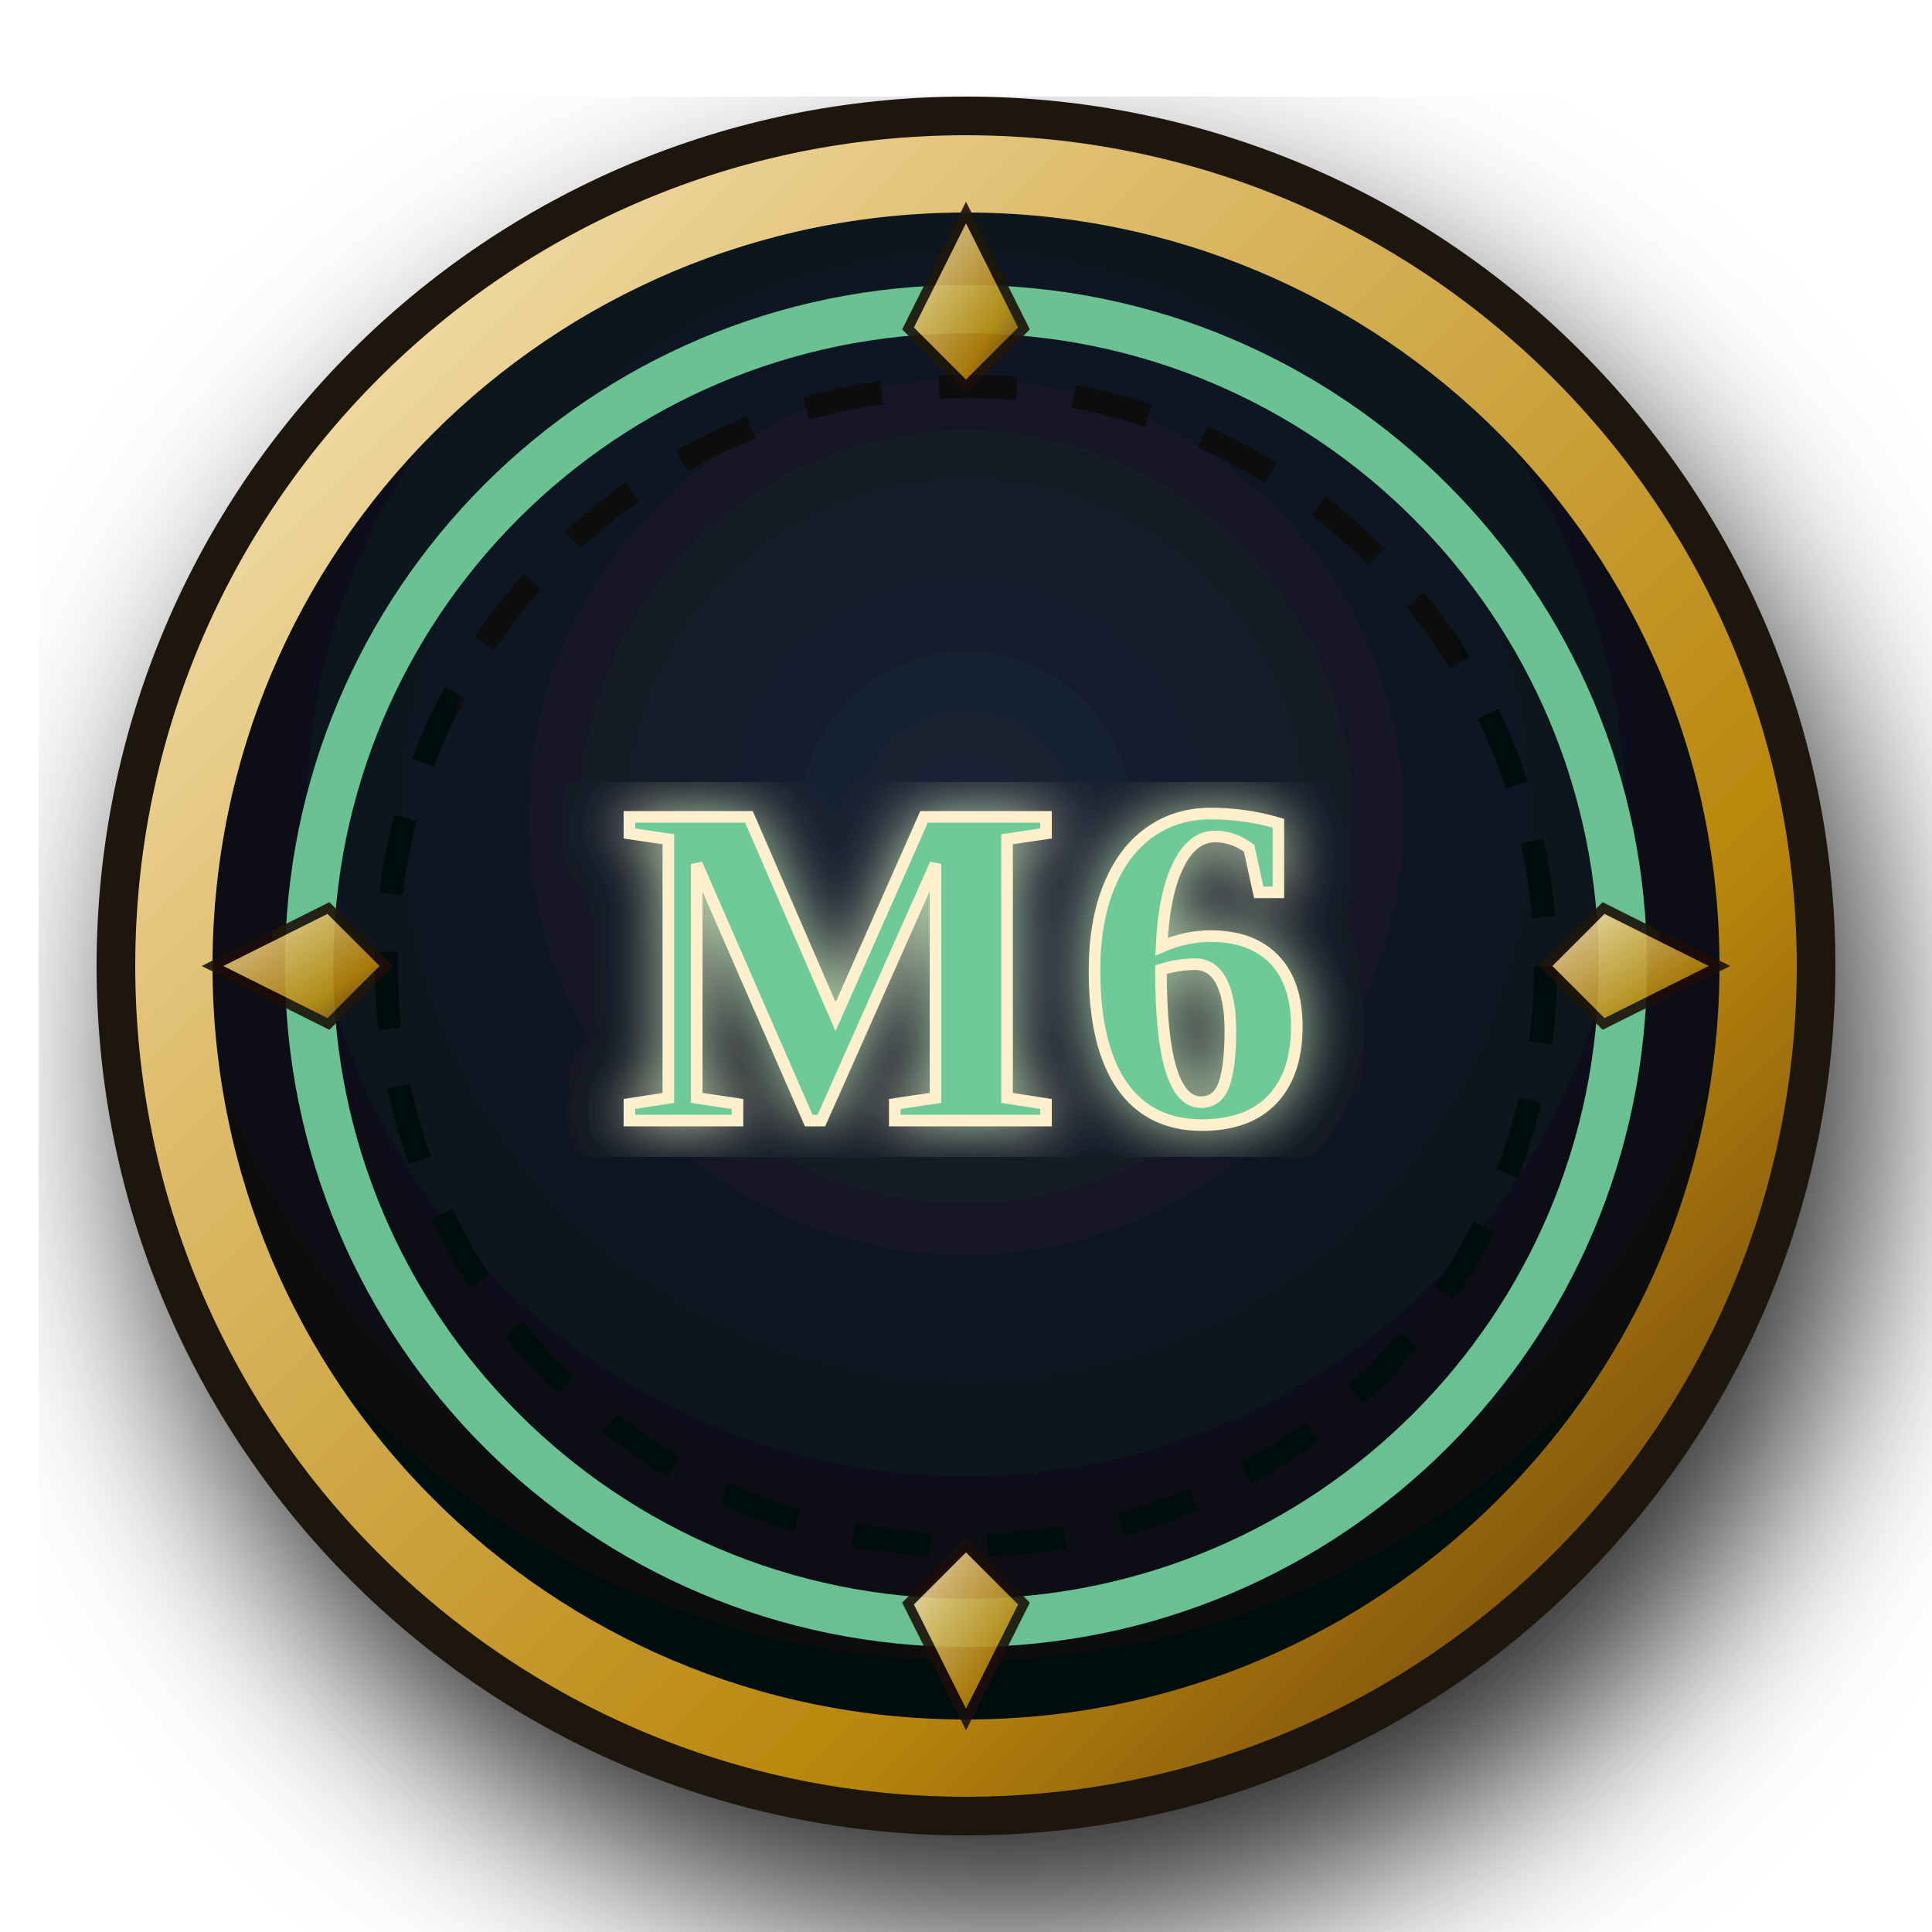
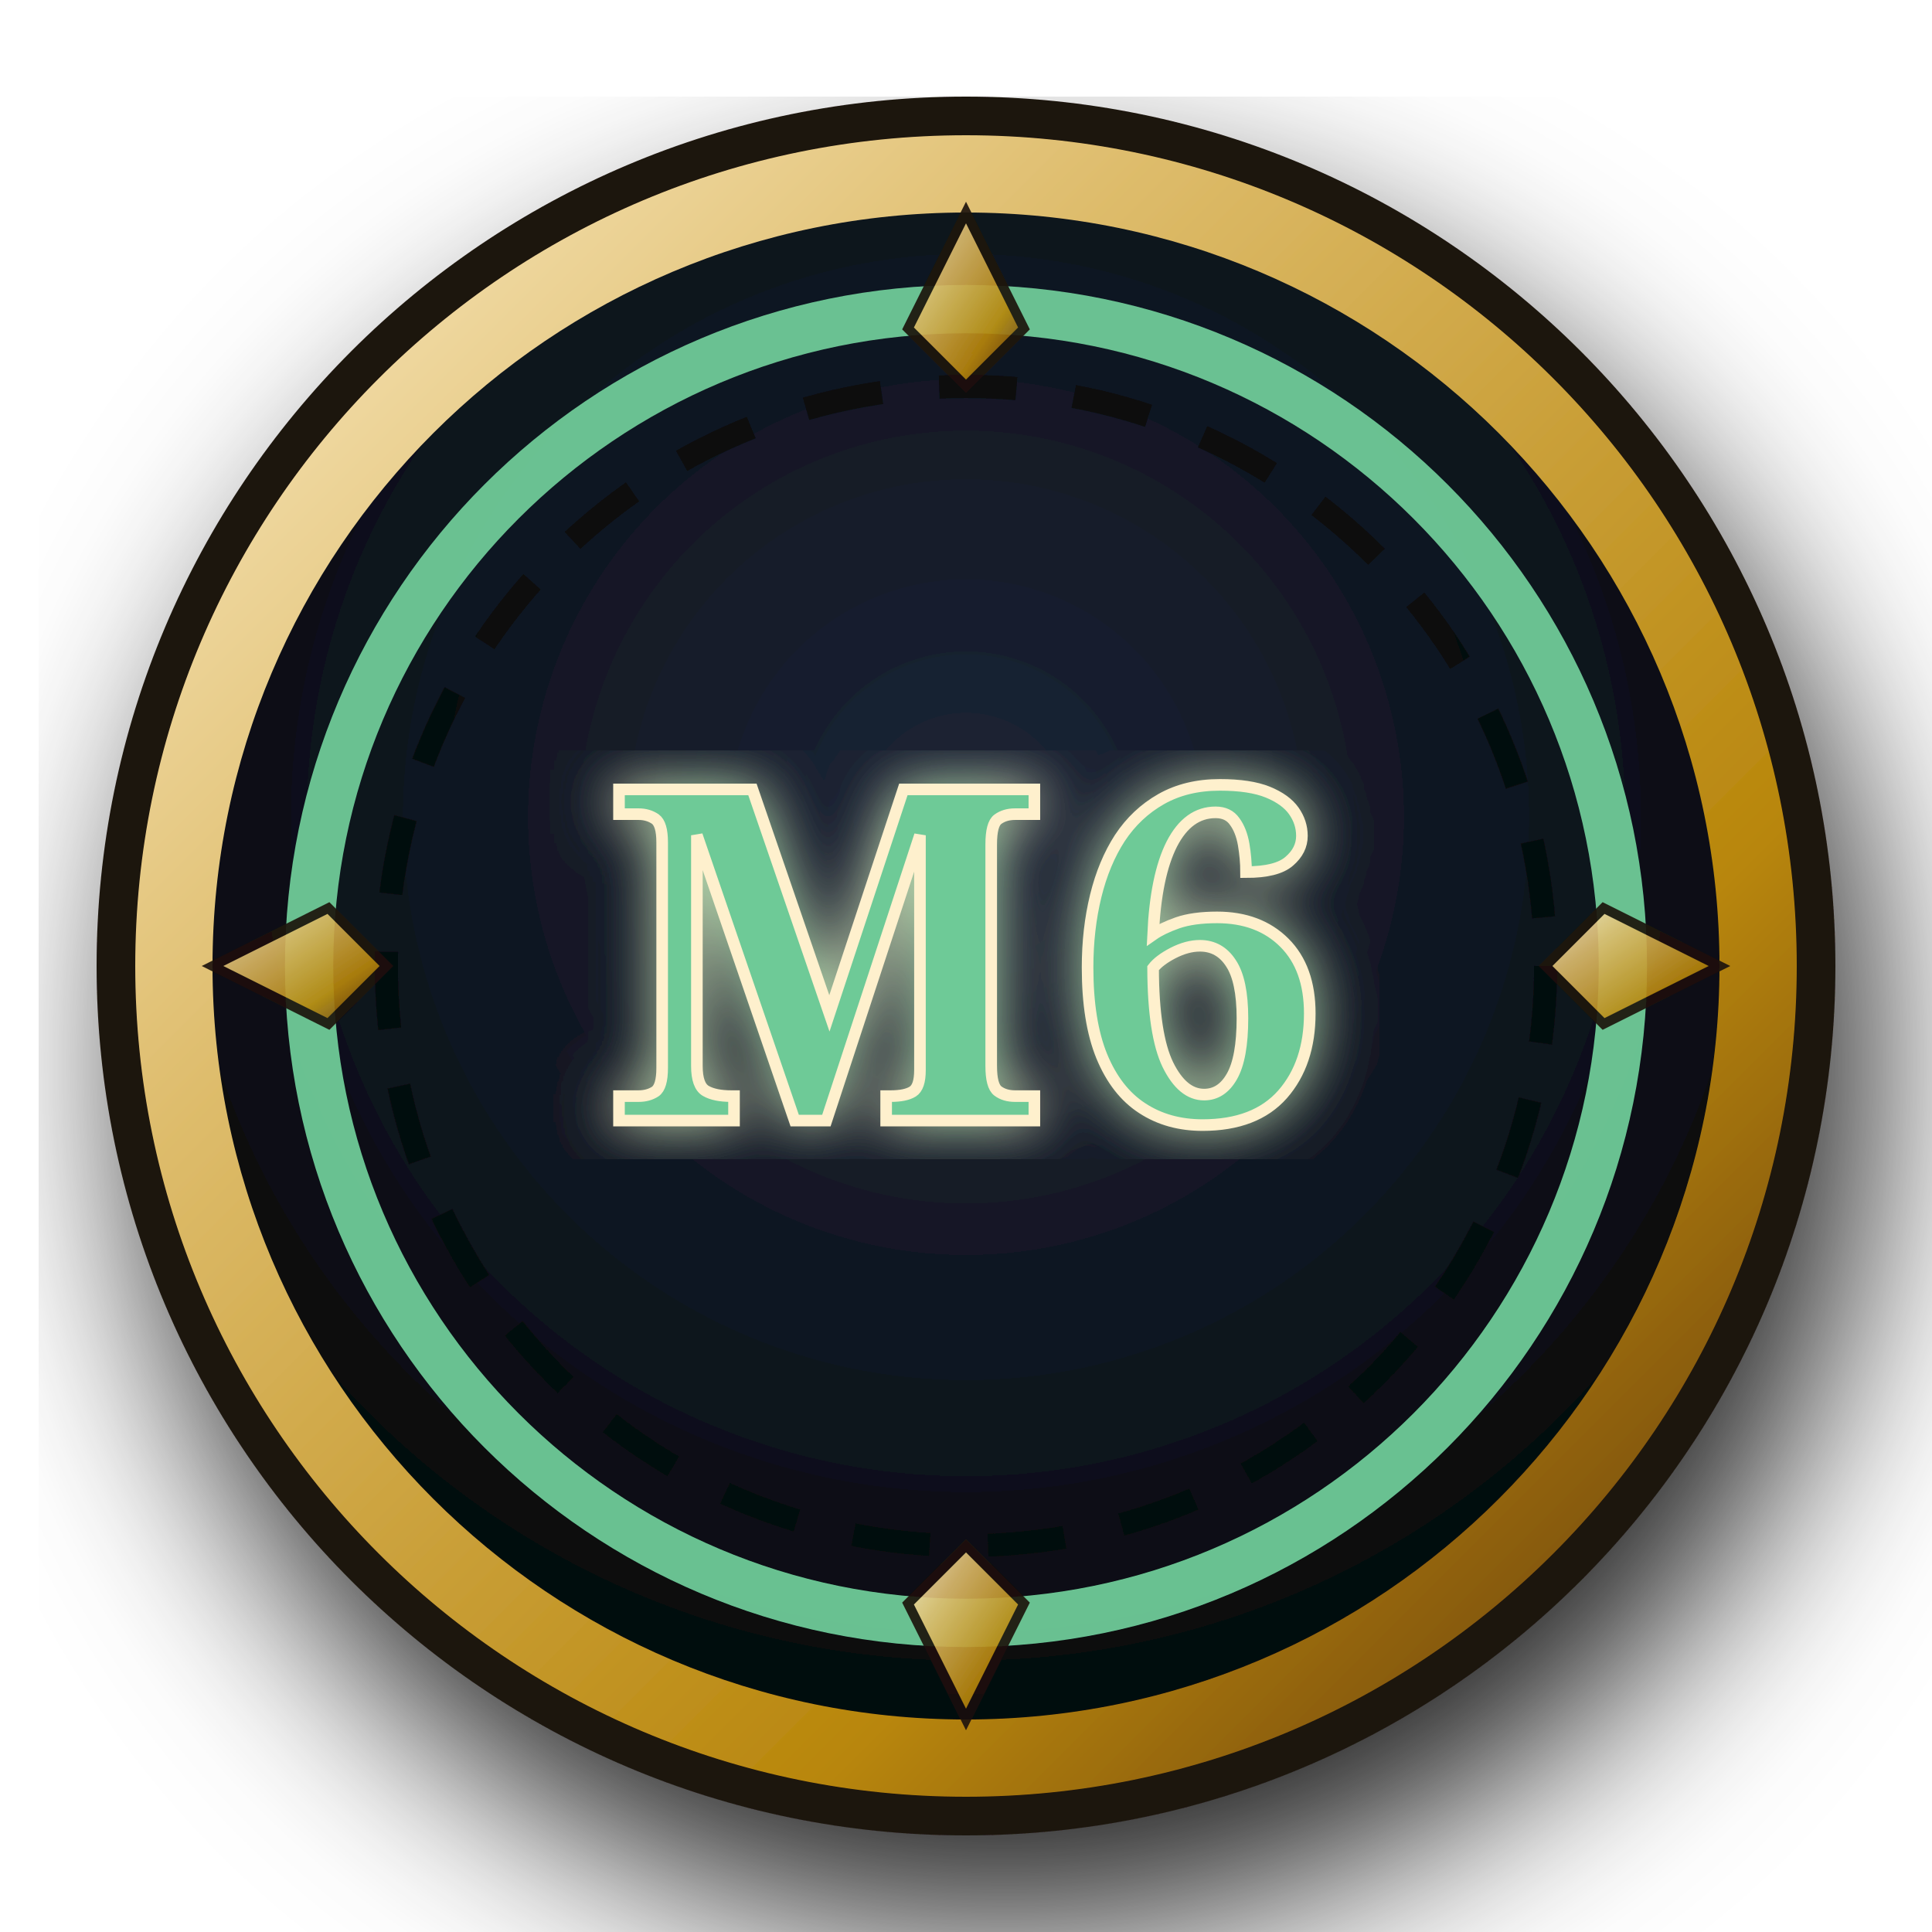
<svg xmlns="http://www.w3.org/2000/svg" viewBox="0 0 100 100" width="100%" height="100%">
  <defs>
    <radialGradient id="badgeBg" cx="50%" cy="40%" r="60%">
      <stop offset="0%" stop-color="#1c2436" />
      <stop offset="70%" stop-color="#0d131d" />
      <stop offset="100%" stop-color="#05070a" />
    </radialGradient>
    <linearGradient id="goldAcc" x1="0%" y1="0%" x2="100%" y2="100%">
      <stop offset="0%" stop-color="#fef0cd" />
      <stop offset="30%" stop-color="#dfbe6f" />
      <stop offset="70%" stop-color="#b8860b" />
      <stop offset="100%" stop-color="#542c15" />
    </linearGradient>
    <filter id="badgeShadow" x="-20%" y="-20%" width="140%" height="140%">
      <feDropShadow dx="2" dy="5" stdDeviation="5" flood-color="#000" flood-opacity="0.85" />
    </filter>
    <filter id="glowFilter">
      <feGaussianBlur id="line-glow" stdDeviation="1.5" result="blur" />
      <feMerge>
        <feMergeNode in="blur" />
        <feMergeNode in="SourceGraphic" />
      </feMerge>
    </filter>
  </defs>
  <g filter="url(#badgeShadow)" transform="translate(50, 50)">
    <circle cx="0" cy="0" r="44" fill="url(#goldAcc)" stroke="#1c120a" stroke-width="2" />
    <circle cx="0" cy="0" r="39" fill="url(#badgeBg)" />
    <g id="line-rings">
      <circle id="line-accent" cx="0" cy="0" r="34" fill="none" stroke="#6ECA97" stroke-width="2.5" opacity="0.95" />
      <circle cx="0" cy="0" r="30" fill="none" stroke="#05070a" stroke-width="1.2" stroke-dasharray="4,3" opacity="0.9" />
    </g>
    <g fill="url(#goldAcc)" opacity="0.9" stroke="#1c120a" stroke-width="0.5">
      <path d="M 0,-39 L 3,-33 L 0,-30 L -3,-33 Z" />
      <path d="M 0,39 L 3,33 L 0,30 L -3,33 Z" />
      <path d="M -39,0 L -33,3 L -30,0 L -33,-3 Z" />
      <path d="M 39,0 L 33,3 L 30,0 L 33,-3 Z" />
    </g>
-     <text id="line-name" x="0" y="8" font-family="'Times New Roman', 'Georgia', serif" font-size="24" font-weight="bold" fill="#6ECA97" stroke="#fef0cd" stroke-width="0.6" text-anchor="middle" letter-spacing="1" filter="url(#glowFilter)">M6</text>
+     <text id="line-name" x="0" y="8" font-family="'Cormorant Garamond', 'EB Garamond', serif" font-size="24" font-weight="bold" fill="#6ECA97" stroke="#fef0cd" stroke-width="0.6" text-anchor="middle" letter-spacing="1" filter="url(#glowFilter)">M6</text>
  </g>
</svg>
